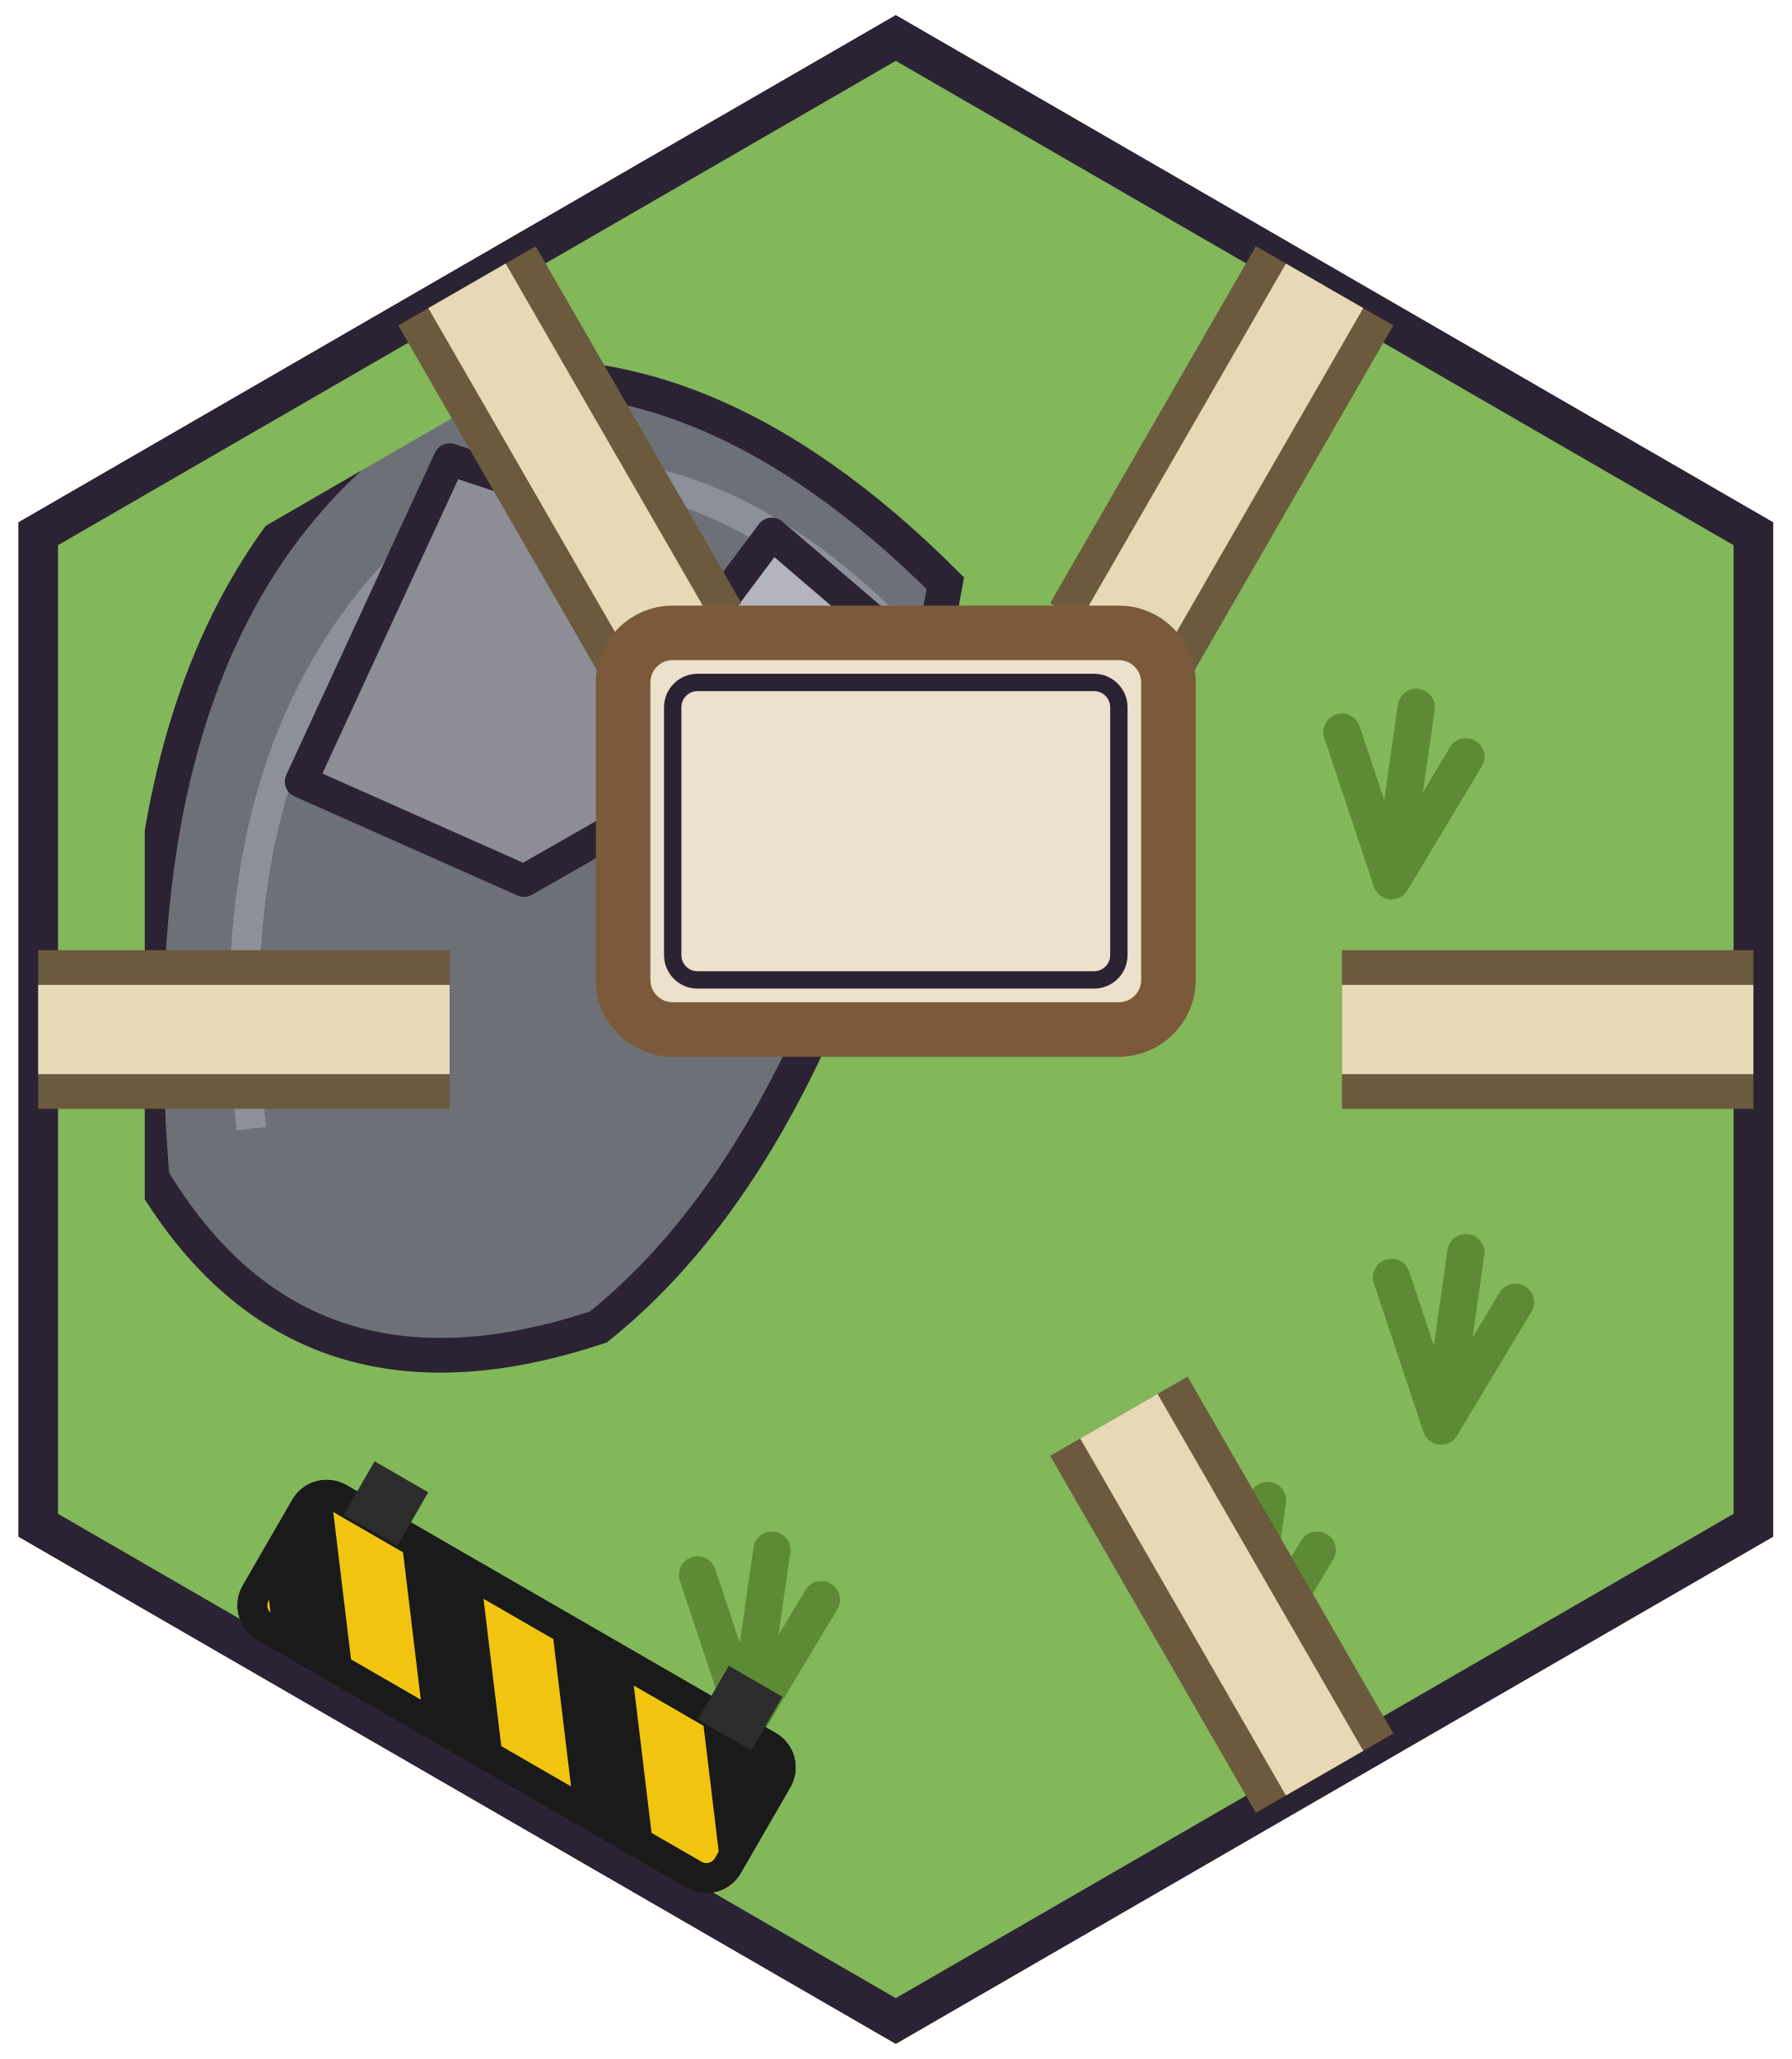
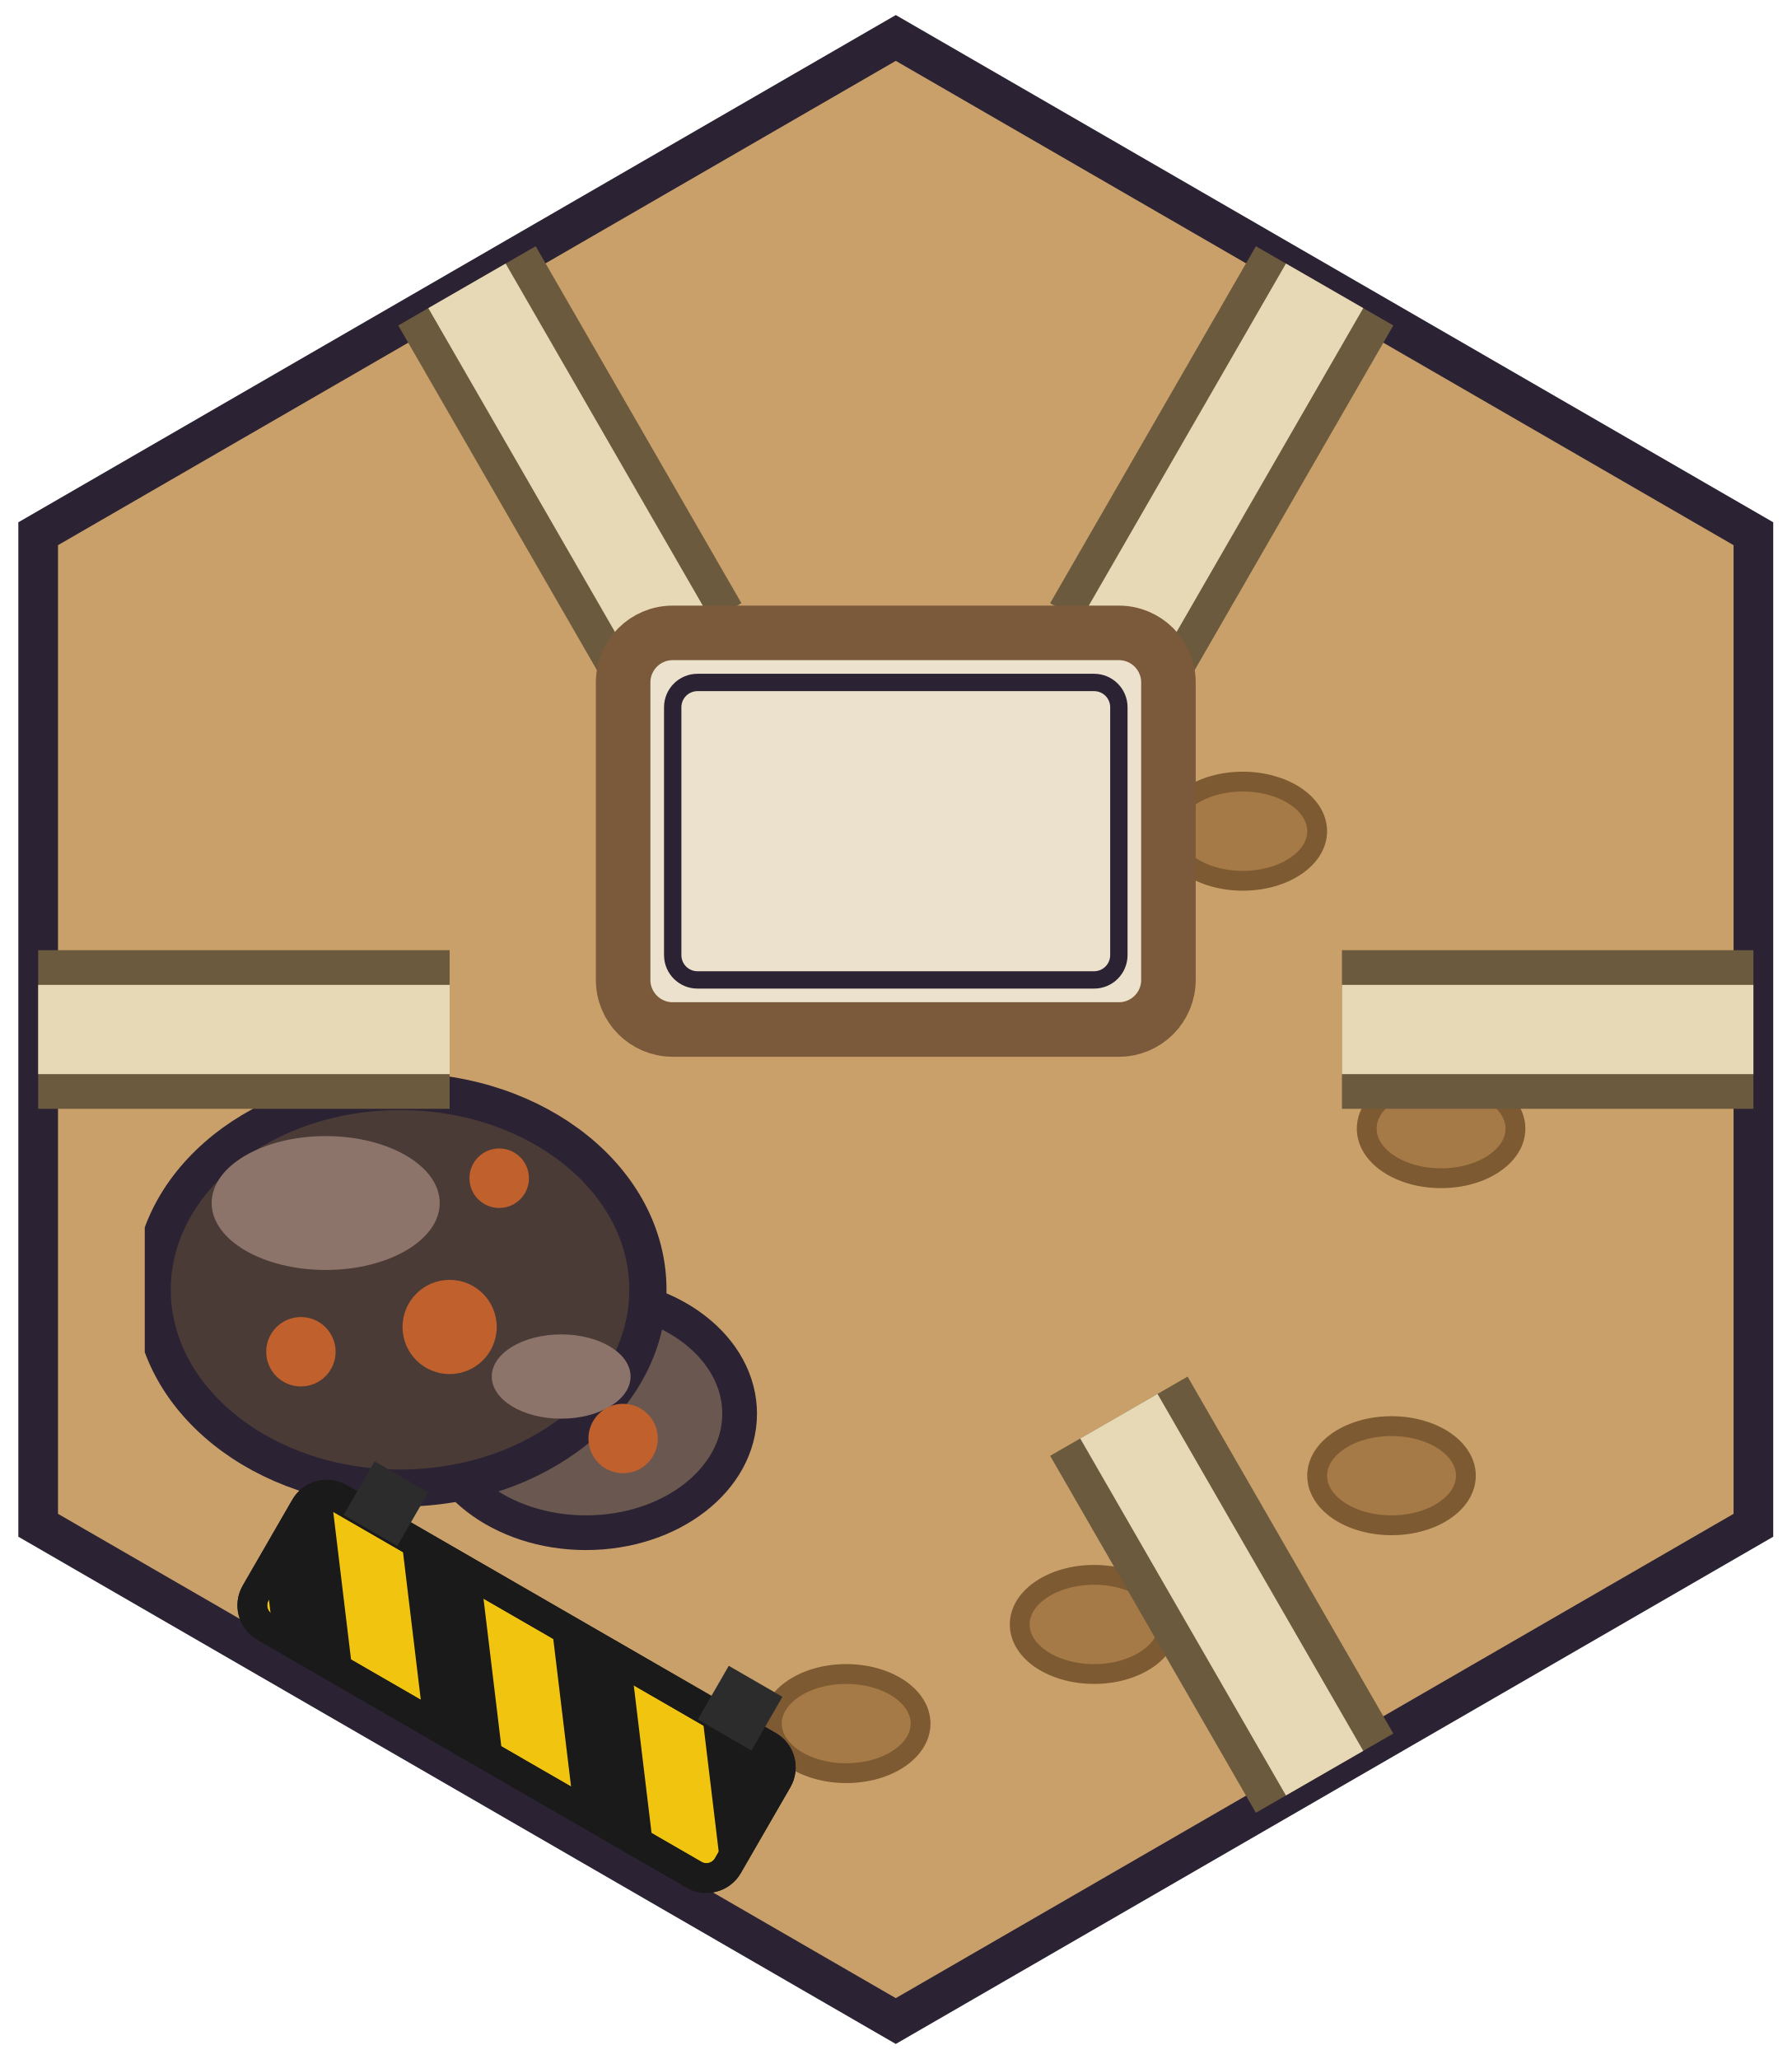
<svg xmlns="http://www.w3.org/2000/svg" viewBox="-36.14 -41.50 72.28 83.00" width="181" height="208" font-family="DejaVu Sans, Arial, sans-serif">
-   <polygon points="34.6,20.0 0.0,40.0 -34.6,20.0 -34.6,-20.0 -0.0,-40.0 34.6,-20.0" fill="#82b75a" stroke="#2b2233" stroke-width="1.6" />
+   <polygon points="34.6,20.0 0.0,40.0 -34.6,20.0 -34.6,-20.0 -0.0,-40.0 34.6,-20.0" fill="#c9a06a" stroke="#2b2233" stroke-width="1.6" />
  <clipPath id="c_iron">
    <polygon points="30.3,17.5 0.0,35.0 -30.3,17.5 -30.3,-17.5 -0.0,-35.0 30.3,-17.5" />
  </clipPath>
  <g clip-path="url(#c_iron)">
-     <path d="M-30 6 Q-32 -18 -18 -26 Q-8 -28 2 -18 Q-2 4 -12 12 Q-24 16 -30 6 Z" fill="#6d7077" stroke="#2b2233" stroke-width="1.4" />
-     <path d="M-26 4 Q-28 -14 -16 -22 Q-8 -24 0 -16" fill="none" stroke="#8d9099" stroke-width="1.2" />
-     <g stroke="#2b2233" stroke-width="1.3" stroke-linejoin="round">
-       <polygon points="-24,-10 -18,-23 -9,-20 -8,-10 -15,-6" fill="#8d8d96" />
-       <polygon points="-11,-12 -5,-20 2,-14 -1,-6" fill="#b4b4be" />
+     <ellipse cx="8" cy="24" rx="3" ry="2" fill="#a67a47" stroke="#7d5a31" stroke-width="0.8" />
+     <ellipse cx="20" cy="18" rx="3" ry="2" fill="#a67a47" stroke="#7d5a31" stroke-width="0.8" />
+     <ellipse cx="22" cy="4" rx="3" ry="2" fill="#a67a47" stroke="#7d5a31" stroke-width="0.8" />
+     <ellipse cx="-2" cy="28" rx="3" ry="2" fill="#a67a47" stroke="#7d5a31" stroke-width="0.8" />
+     <ellipse cx="14" cy="-8" rx="3" ry="2" fill="#a67a47" stroke="#7d5a31" stroke-width="0.8" />
+     <g transform="translate(4,-3)">
+       <ellipse cx="-16.5" cy="18.5" rx="6.2" ry="4.8" fill="#6a574f" stroke="#2b2233" stroke-width="1.4" />
+       <ellipse cx="-24" cy="13.5" rx="10" ry="8" fill="#4b3b37" stroke="#2b2233" stroke-width="1.5" />
+       <ellipse cx="-27" cy="10" rx="4.6" ry="2.7" fill="#8d746a" />
+       <ellipse cx="-17.5" cy="17" rx="2.8" ry="1.7" fill="#8d746a" />
+       <circle cx="-22" cy="15" r="1.9" fill="#c0602d" />
+       <circle cx="-28" cy="16" r="1.4" fill="#c0602d" />
+       <circle cx="-15" cy="19.5" r="1.4" fill="#c0602d" />
+       <circle cx="-20" cy="9" r="1.2" fill="#c0602d" />
    </g>
-     <path d="M-6 28 l-2 -6 M-6 28 l1 -7 M-6 28 l3 -5" stroke="#5d8b35" stroke-width="1.5" fill="none" stroke-linecap="round" />
-     <path d="M14 26 l-2 -6 M14 26 l1 -7 M14 26 l3 -5" stroke="#5d8b35" stroke-width="1.5" fill="none" stroke-linecap="round" />
-     <path d="M22 16 l-2 -6 M22 16 l1 -7 M22 16 l3 -5" stroke="#5d8b35" stroke-width="1.5" fill="none" stroke-linecap="round" />
-     <path d="M20 -6 l-2 -6 M20 -6 l1 -7 M20 -6 l3 -5" stroke="#5d8b35" stroke-width="1.5" fill="none" stroke-linecap="round" />
  </g>
  <line x1="34.6" y1="0.0" x2="18.0" y2="0.0" stroke="#6b5a3e" stroke-width="6.4" />
  <line x1="34.6" y1="0.0" x2="18.0" y2="0.0" stroke="#e7d9b5" stroke-width="3.6" />
  <line x1="17.3" y1="-30.0" x2="9.0" y2="-15.6" stroke="#6b5a3e" stroke-width="6.4" />
  <line x1="17.3" y1="-30.0" x2="9.0" y2="-15.6" stroke="#e7d9b5" stroke-width="3.6" />
  <line x1="-17.3" y1="-30.0" x2="-9.0" y2="-15.6" stroke="#6b5a3e" stroke-width="6.4" />
  <line x1="-17.3" y1="-30.0" x2="-9.0" y2="-15.6" stroke="#e7d9b5" stroke-width="3.6" />
  <line x1="-34.6" y1="0.0" x2="-18.0" y2="0.0" stroke="#6b5a3e" stroke-width="6.4" />
  <line x1="-34.6" y1="0.0" x2="-18.0" y2="0.0" stroke="#e7d9b5" stroke-width="3.6" />
  <g transform="translate(-15.3,26.5) rotate(210.0)">
    <defs>
      <clipPath id="blk_4">
        <rect x="-11" y="-3" width="22" height="6" rx="1" />
      </clipPath>
    </defs>
    <rect x="-11" y="-3" width="22" height="6" rx="1" fill="#f1c40f" stroke="#1a1a1a" stroke-width="1.2" />
    <g clip-path="url(#blk_4)">
      <line x1="-14" y1="-4" x2="-8" y2="4" stroke="#1a1a1a" stroke-width="3" />
      <line x1="-7" y1="-4" x2="-1" y2="4" stroke="#1a1a1a" stroke-width="3" />
      <line x1="0" y1="-4" x2="6" y2="4" stroke="#1a1a1a" stroke-width="3" />
      <line x1="7" y1="-4" x2="13" y2="4" stroke="#1a1a1a" stroke-width="3" />
    </g>
    <rect x="-11" y="-3" width="22" height="6" rx="1" fill="none" stroke="#1a1a1a" stroke-width="1.2" />
    <rect x="-9.5" y="2.5" width="2.5" height="2.5" fill="#2c2c2c" />
    <rect x="7" y="2.5" width="2.5" height="2.5" fill="#2c2c2c" />
  </g>
  <line x1="17.3" y1="30.0" x2="9.0" y2="15.6" stroke="#6b5a3e" stroke-width="6.4" />
  <line x1="17.3" y1="30.0" x2="9.0" y2="15.6" stroke="#e7d9b5" stroke-width="3.6" />
  <rect x="-11" y="-16" width="22" height="16" rx="2" fill="#ebe1cd" stroke="#7a5a3a" stroke-width="2.2" />
  <rect x="-9" y="-14" width="18" height="12" rx="1" fill="none" stroke="#2b2233" stroke-width="0.7" />
</svg>
